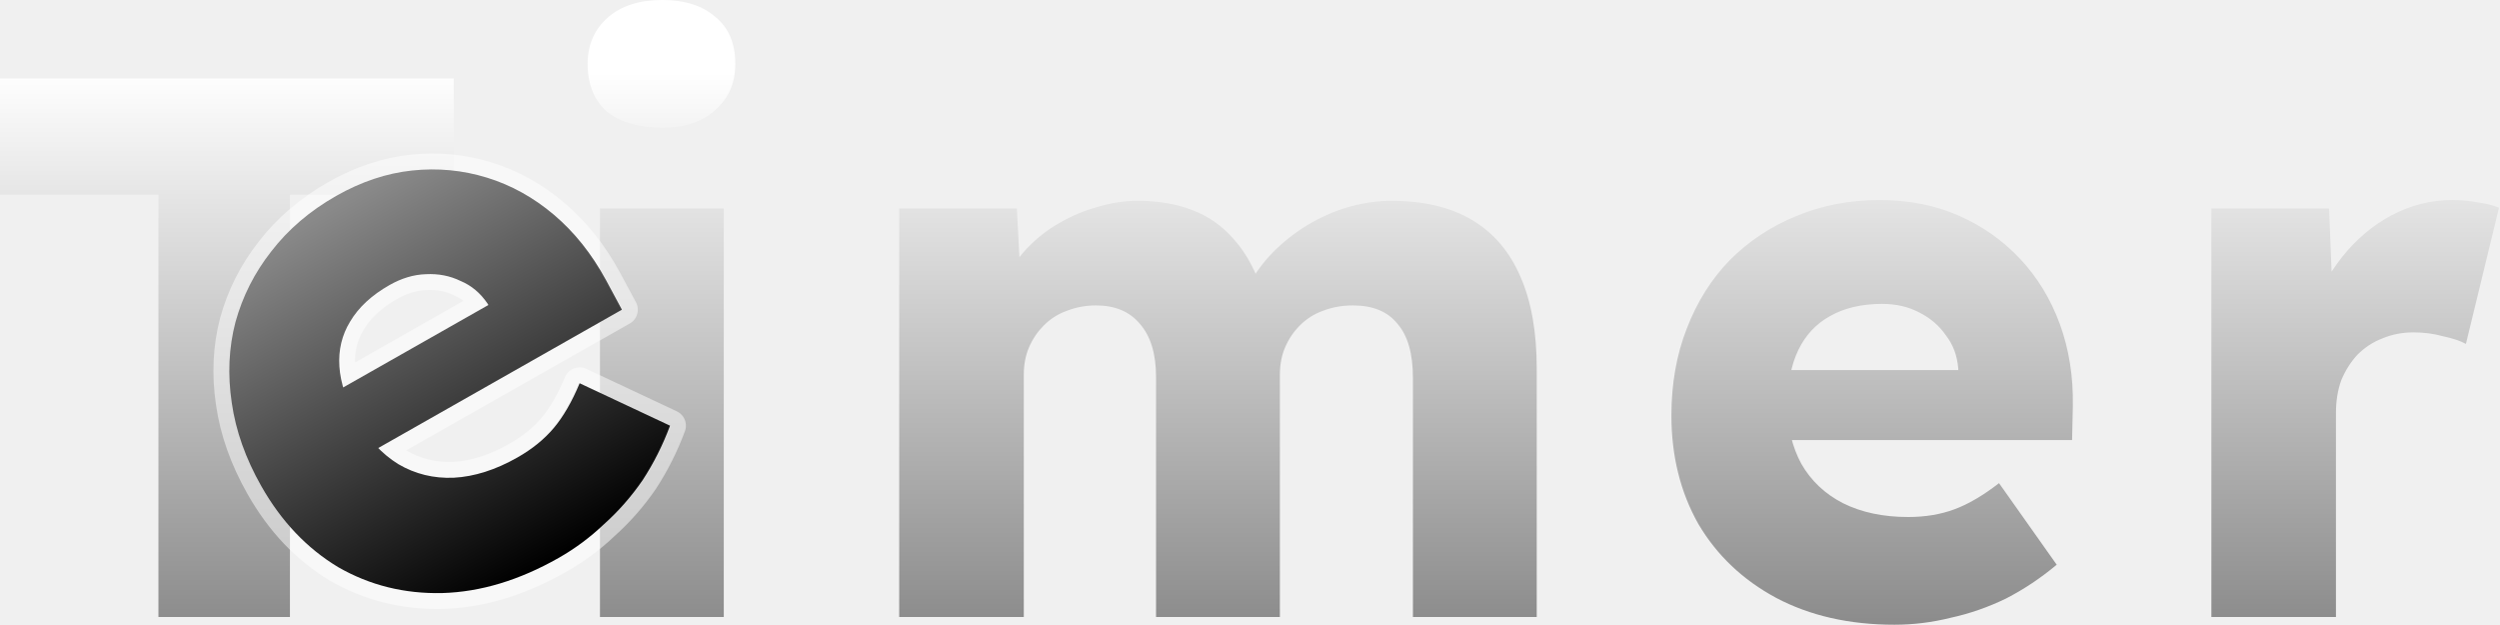
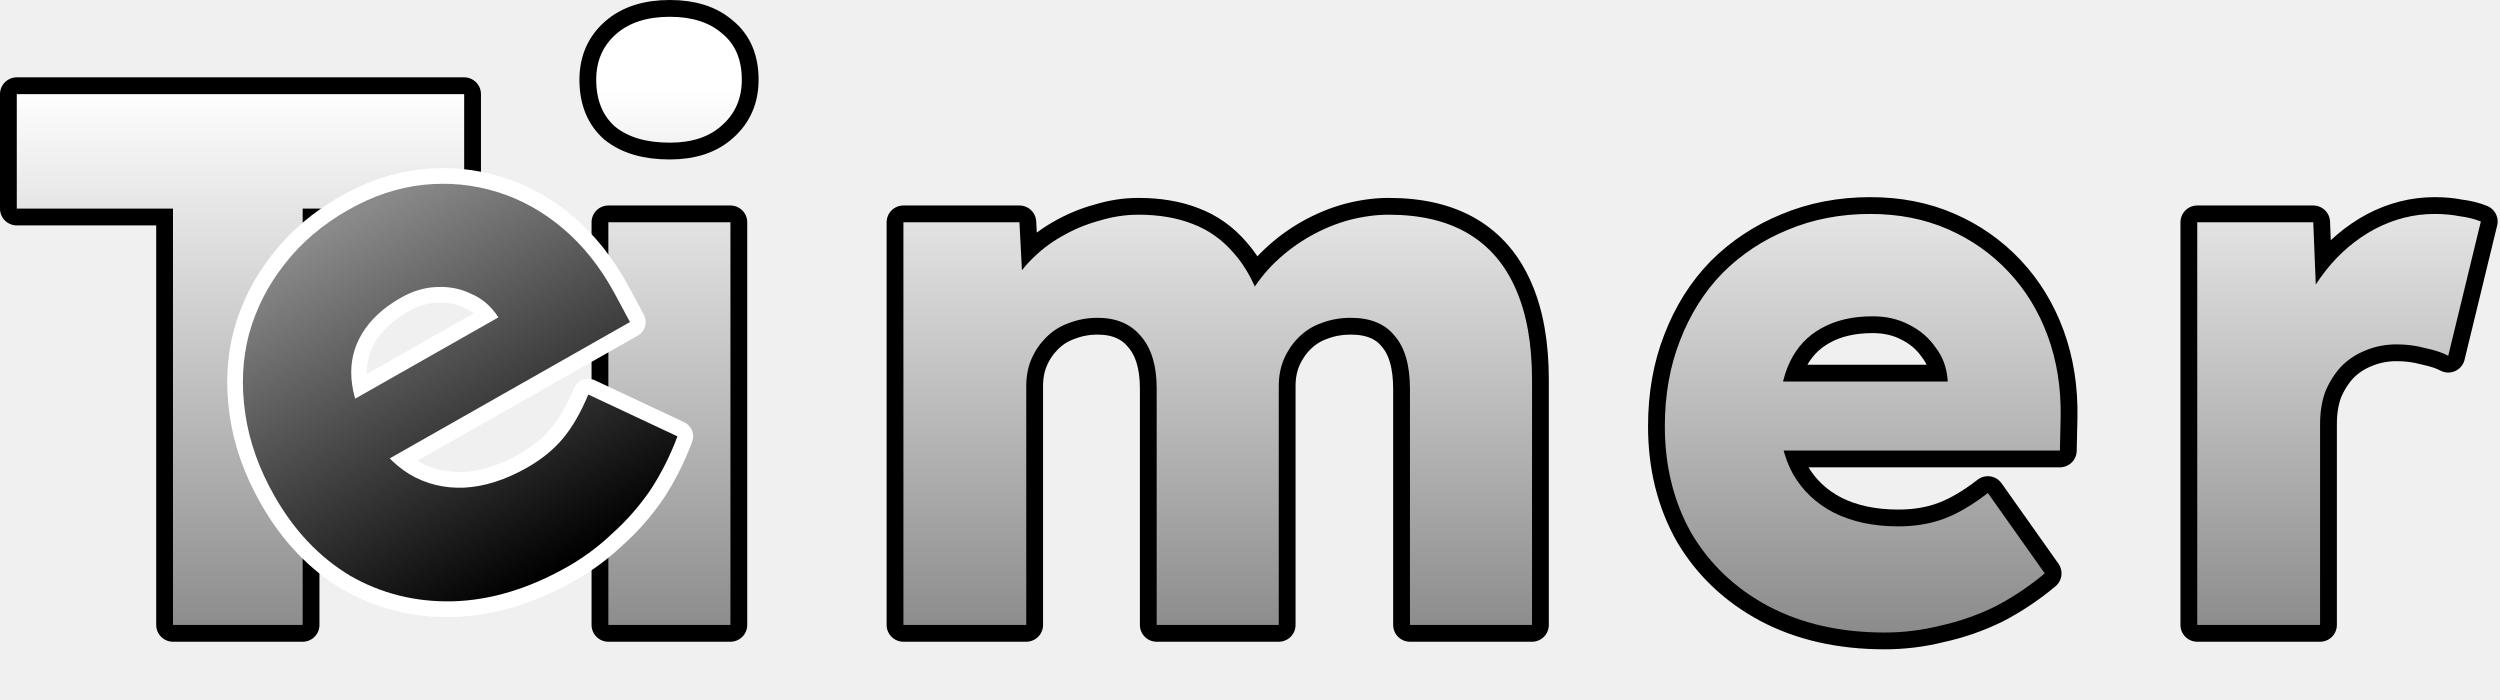
- <svg xmlns="http://www.w3.org/2000/svg" xmlns:xlink="http://www.w3.org/1999/xlink" width="623.904" height="155.904" viewBox="0 0 165.075 41.25">
+ <svg xmlns="http://www.w3.org/2000/svg" width="100%" height="100%" viewBox="0 0 633 177" version="1.1" xml:space="preserve" style="fill-rule:evenodd;clip-rule:evenodd;stroke-linejoin:round;stroke-miterlimit:2;">
+   <g transform="matrix(3.779491,0,0,3.779491,-107.6607,-233.1285)">
+     <path d="M40.075,103.549L40.075,75.659L29.61,75.659L29.61,67.989L59.582,67.989L59.582,75.659L48.762,75.659L48.762,103.549L40.075,103.549ZM69.241,103.549L69.241,76.574L77.42,76.574L77.42,103.549L69.241,103.549ZM73.356,71.24C71.798,71.24 70.579,70.884 69.698,70.173C68.851,69.428 68.428,68.378 68.428,67.023C68.428,65.77 68.868,64.755 69.748,63.976C70.629,63.197 71.832,62.807 73.356,62.807C74.846,62.807 76.014,63.18 76.861,63.925C77.741,64.636 78.181,65.669 78.181,67.024C78.181,68.277 77.741,69.293 76.861,70.072C76.014,70.851 74.846,71.24 73.356,71.24ZM89.008,103.549L89.008,76.574L96.781,76.574L97.035,81.451L95.917,81.552C96.29,80.672 96.798,79.893 97.441,79.216C98.084,78.539 98.796,77.98 99.575,77.539C100.388,77.066 101.234,76.71 102.115,76.472C102.995,76.201 103.875,76.066 104.756,76.066C106.111,76.066 107.313,76.269 108.363,76.676C109.447,77.083 110.378,77.743 111.157,78.656C111.97,79.571 112.614,80.79 113.087,82.314L111.868,82.111L112.224,81.401C112.698,80.588 113.274,79.859 113.951,79.216C114.662,78.539 115.441,77.963 116.288,77.488C117.135,77.015 117.998,76.659 118.878,76.422C119.793,76.185 120.673,76.066 121.52,76.066C123.653,76.066 125.431,76.489 126.854,77.336C128.277,78.183 129.343,79.436 130.054,81.096C130.765,82.721 131.121,84.736 131.121,87.14L131.121,103.549L122.943,103.549L122.943,87.75C122.943,86.158 122.604,84.973 121.927,84.194C121.283,83.381 120.301,82.974 118.98,82.974C118.269,82.974 117.608,83.093 116.999,83.33C116.423,83.533 115.915,83.855 115.475,84.296C115.068,84.703 114.747,85.177 114.51,85.718C114.273,86.26 114.154,86.87 114.154,87.547L114.154,103.549L105.975,103.549L105.975,87.699C105.975,86.175 105.62,85.007 104.909,84.194C104.232,83.381 103.266,82.974 102.013,82.974C101.336,82.974 100.692,83.093 100.083,83.33C99.507,83.533 98.999,83.855 98.559,84.296C98.152,84.703 97.83,85.177 97.593,85.718C97.356,86.26 97.238,86.87 97.238,87.547L97.238,103.549L89.008,103.549ZM154.75,104.057C151.77,104.057 149.162,103.464 146.927,102.279C144.726,101.094 143.015,99.468 141.796,97.402C140.611,95.302 140.018,92.914 140.018,90.239C140.018,88.139 140.357,86.226 141.034,84.499C141.711,82.738 142.66,81.231 143.879,79.978C145.132,78.725 146.588,77.759 148.247,77.082C149.94,76.371 151.786,76.015 153.785,76.015C155.681,76.015 157.408,76.354 158.966,77.031C160.524,77.708 161.879,78.657 163.03,79.876C164.181,81.095 165.062,82.535 165.672,84.194C166.281,85.854 166.569,87.666 166.535,89.63L166.485,91.865L145.047,91.865L143.827,87.242L159.83,87.242L158.966,88.156L158.966,87.14C158.899,86.293 158.628,85.565 158.153,84.956C157.713,84.313 157.12,83.805 156.375,83.432C155.664,83.059 154.852,82.873 153.937,82.873C152.582,82.873 151.431,83.144 150.483,83.686C149.568,84.194 148.874,84.939 148.4,85.921C147.926,86.903 147.689,88.122 147.689,89.579C147.689,91.035 147.994,92.322 148.603,93.439C149.246,94.557 150.161,95.421 151.346,96.03C152.565,96.64 154.005,96.945 155.664,96.945C156.782,96.945 157.798,96.776 158.712,96.437C159.627,96.098 160.609,95.523 161.659,94.71L165.469,100.095C164.419,100.975 163.301,101.72 162.116,102.33C160.931,102.905 159.711,103.329 158.458,103.6C157.239,103.905 156.003,104.057 154.75,104.057ZM175.686,103.549L175.686,76.574L183.458,76.574L183.814,85.362L182.29,83.635C182.73,82.213 183.407,80.926 184.322,79.775C185.236,78.623 186.319,77.708 187.572,77.031C188.859,76.354 190.197,76.015 191.586,76.015C192.196,76.015 192.755,76.066 193.263,76.168C193.804,76.235 194.278,76.354 194.685,76.523L192.501,85.515C192.128,85.312 191.62,85.142 190.977,85.007C190.367,84.838 189.724,84.753 189.047,84.753C188.302,84.753 187.607,84.888 186.963,85.159C186.354,85.396 185.812,85.752 185.338,86.226C184.898,86.7 184.542,87.259 184.271,87.902C184.034,88.546 183.915,89.274 183.915,90.087L183.915,103.549L175.686,103.549Z" style="fill:none;fill-rule:nonzero;stroke:black;stroke-width:2.25px;" />
+     <path d="M40.075,103.549L40.075,75.659L29.61,75.659L29.61,67.989L59.582,67.989L59.582,75.659L48.762,75.659L48.762,103.549L40.075,103.549ZM69.241,103.549L69.241,76.574L77.42,76.574L77.42,103.549L69.241,103.549ZM73.356,71.24C71.798,71.24 70.579,70.884 69.698,70.173C68.851,69.428 68.428,68.378 68.428,67.023C68.428,65.77 68.868,64.755 69.748,63.976C70.629,63.197 71.832,62.807 73.356,62.807C74.846,62.807 76.014,63.18 76.861,63.925C77.741,64.636 78.181,65.669 78.181,67.024C78.181,68.277 77.741,69.293 76.861,70.072C76.014,70.851 74.846,71.24 73.356,71.24ZM89.008,103.549L89.008,76.574L96.781,76.574L97.035,81.451L95.917,81.552C96.29,80.672 96.798,79.893 97.441,79.216C98.084,78.539 98.796,77.98 99.575,77.539C100.388,77.066 101.234,76.71 102.115,76.472C102.995,76.201 103.875,76.066 104.756,76.066C106.111,76.066 107.313,76.269 108.363,76.676C109.447,77.083 110.378,77.743 111.157,78.656C111.97,79.571 112.614,80.79 113.087,82.314L111.868,82.111L112.224,81.401C112.698,80.588 113.274,79.859 113.951,79.216C114.662,78.539 115.441,77.963 116.288,77.488C117.135,77.015 117.998,76.659 118.878,76.422C119.793,76.185 120.673,76.066 121.52,76.066C123.653,76.066 125.431,76.489 126.854,77.336C128.277,78.183 129.343,79.436 130.054,81.096C130.765,82.721 131.121,84.736 131.121,87.14L131.121,103.549L122.943,103.549L122.943,87.75C122.943,86.158 122.604,84.973 121.927,84.194C121.283,83.381 120.301,82.974 118.98,82.974C118.269,82.974 117.608,83.093 116.999,83.33C116.423,83.533 115.915,83.855 115.475,84.296C115.068,84.703 114.747,85.177 114.51,85.718C114.273,86.26 114.154,86.87 114.154,87.547L114.154,103.549L105.975,103.549L105.975,87.699C105.975,86.175 105.62,85.007 104.909,84.194C104.232,83.381 103.266,82.974 102.013,82.974C101.336,82.974 100.692,83.093 100.083,83.33C99.507,83.533 98.999,83.855 98.559,84.296C98.152,84.703 97.83,85.177 97.593,85.718C97.356,86.26 97.238,86.87 97.238,87.547L97.238,103.549L89.008,103.549ZM154.75,104.057C151.77,104.057 149.162,103.464 146.927,102.279C144.726,101.094 143.015,99.468 141.796,97.402C140.611,95.302 140.018,92.914 140.018,90.239C140.018,88.139 140.357,86.226 141.034,84.499C141.711,82.738 142.66,81.231 143.879,79.978C145.132,78.725 146.588,77.759 148.247,77.082C149.94,76.371 151.786,76.015 153.785,76.015C155.681,76.015 157.408,76.354 158.966,77.031C160.524,77.708 161.879,78.657 163.03,79.876C164.181,81.095 165.062,82.535 165.672,84.194C166.281,85.854 166.569,87.666 166.535,89.63L166.485,91.865L145.047,91.865L143.827,87.242L159.83,87.242L158.966,88.156L158.966,87.14C158.899,86.293 158.628,85.565 158.153,84.956C157.713,84.313 157.12,83.805 156.375,83.432C155.664,83.059 154.852,82.873 153.937,82.873C152.582,82.873 151.431,83.144 150.483,83.686C149.568,84.194 148.874,84.939 148.4,85.921C147.926,86.903 147.689,88.122 147.689,89.579C147.689,91.035 147.994,92.322 148.603,93.439C149.246,94.557 150.161,95.421 151.346,96.03C152.565,96.64 154.005,96.945 155.664,96.945C156.782,96.945 157.798,96.776 158.712,96.437C159.627,96.098 160.609,95.523 161.659,94.71L165.469,100.095C164.419,100.975 163.301,101.72 162.116,102.33C160.931,102.905 159.711,103.329 158.458,103.6C157.239,103.905 156.003,104.057 154.75,104.057ZM175.686,103.549L175.686,76.574L183.458,76.574L183.814,85.362L182.29,83.635C182.73,82.213 183.407,80.926 184.322,79.775C185.236,78.623 186.319,77.708 187.572,77.031C188.859,76.354 190.197,76.015 191.586,76.015C192.196,76.015 192.755,76.066 193.263,76.168C193.804,76.235 194.278,76.354 194.685,76.523L192.501,85.515C192.128,85.312 191.62,85.142 190.977,85.007C190.367,84.838 189.724,84.753 189.047,84.753C188.302,84.753 187.607,84.888 186.963,85.159C186.354,85.396 185.812,85.752 185.338,86.226C184.898,86.7 184.542,87.259 184.271,87.902C184.034,88.546 183.915,89.274 183.915,90.087L183.915,103.549L175.686,103.549Z" style="fill:url(#_Linear1);fill-rule:nonzero;" />
+   </g>
+   <g transform="matrix(3.286997,-1.865529,1.865529,3.286997,-107.664,-233.1313)">
+     <path d="M8.65,119.493C5.67,119.493 3.062,118.9 0.827,117.715C-1.374,116.53 -3.085,114.904 -4.304,112.838C-5.489,110.738 -6.082,108.35 -6.082,105.675C-6.082,103.575 -5.743,101.662 -5.066,99.935C-4.389,98.174 -3.44,96.667 -2.221,95.414C-0.968,94.161 0.488,93.195 2.147,92.518C3.84,91.807 5.686,91.451 7.685,91.451C9.581,91.451 11.308,91.79 12.866,92.467C14.424,93.144 15.779,94.093 16.93,95.312C18.081,96.531 18.962,97.971 19.572,99.63C20.181,101.29 20.469,103.102 20.435,105.066L20.385,107.301L-1.053,107.301L-2.273,102.678L13.73,102.678L12.866,103.593L12.866,102.577C12.799,101.73 12.528,101.002 12.053,100.392C11.613,99.749 11.02,99.241 10.275,98.868C9.564,98.495 8.752,98.309 7.837,98.309C6.482,98.309 5.331,98.58 4.383,99.122C3.468,99.63 2.774,100.375 2.3,101.357C1.826,102.34 1.589,103.559 1.589,105.015C1.589,106.471 1.894,107.758 2.503,108.875C3.146,109.993 4.061,110.857 5.246,111.467C6.465,112.076 7.905,112.381 9.564,112.381C10.682,112.381 11.698,112.212 12.612,111.873C13.527,111.534 14.509,110.959 15.559,110.146L19.369,115.531C18.319,116.411 17.201,117.156 16.016,117.766C14.831,118.341 13.611,118.765 12.358,119.036C11.139,119.341 9.903,119.493 8.65,119.493Z" style="fill:none;fill-rule:nonzero;stroke:white;stroke-width:2.1px;stroke-linecap:round;stroke-miterlimit:4;" />
+     <path d="M8.65,119.493C5.67,119.493 3.062,118.9 0.827,117.715C-1.374,116.53 -3.085,114.904 -4.304,112.838C-5.489,110.738 -6.082,108.35 -6.082,105.675C-6.082,103.575 -5.743,101.662 -5.066,99.935C-4.389,98.174 -3.44,96.667 -2.221,95.414C-0.968,94.161 0.488,93.195 2.147,92.518C3.84,91.807 5.686,91.451 7.685,91.451C9.581,91.451 11.308,91.79 12.866,92.467C14.424,93.144 15.779,94.093 16.93,95.312C18.081,96.531 18.962,97.971 19.572,99.63C20.181,101.29 20.469,103.102 20.435,105.066L20.385,107.301L-1.053,107.301L-2.273,102.678L13.73,102.678L12.866,103.593L12.866,102.577C12.799,101.73 12.528,101.002 12.053,100.392C11.613,99.749 11.02,99.241 10.275,98.868C9.564,98.495 8.752,98.309 7.837,98.309C6.482,98.309 5.331,98.58 4.383,99.122C3.468,99.63 2.774,100.375 2.3,101.357C1.826,102.34 1.589,103.559 1.589,105.015C1.589,106.471 1.894,107.758 2.503,108.875C3.146,109.993 4.061,110.857 5.246,111.467C6.465,112.076 7.905,112.381 9.564,112.381C10.682,112.381 11.698,112.212 12.612,111.873C13.527,111.534 14.509,110.959 15.559,110.146L19.369,115.531C18.319,116.411 17.201,117.156 16.016,117.766C14.831,118.341 13.611,118.765 12.358,119.036C11.139,119.341 9.903,119.493 8.65,119.493Z" style="fill:url(#_Linear2);fill-rule:nonzero;" />
+   </g>
  <defs>
-     <linearGradient id="b">
-       <stop offset="0" style="stop-color:#8a8a8a;stop-opacity:1" />
-       <stop offset="1" style="stop-color:#000;stop-opacity:1" />
+     <linearGradient id="_Linear1" x1="0" y1="0" x2="1" y2="0" gradientUnits="userSpaceOnUse" gradientTransform="matrix(0,-36.802,36.802,0,147.899,104.421)">
+       <stop offset="0" style="stop-color:rgb(138,138,138);stop-opacity:1" />
+       <stop offset="1" style="stop-color:white;stop-opacity:1" />
    </linearGradient>
-     <linearGradient id="a">
-       <stop offset="0" style="stop-color:#8a8a8a;stop-opacity:1" />
-       <stop offset="1" style="stop-color:#fff;stop-opacity:1" />
+     <linearGradient id="_Linear2" x1="0" y1="0" x2="1" y2="0" gradientUnits="userSpaceOnUse" gradientTransform="matrix(0,27.543,-27.543,0,6.299,91.868)">
+       <stop offset="0" style="stop-color:rgb(138,138,138);stop-opacity:1" />
+       <stop offset="1" style="stop-color:black;stop-opacity:1" />
    </linearGradient>
-     <linearGradient xlink:href="#a" id="c" x1="79.215" x2="79.215" y1="90.824" y2="54.022" gradientTransform="translate(68.684 13.597)" gradientUnits="userSpaceOnUse" />
-     <linearGradient xlink:href="#b" id="d" x1="52.973" x2="52.973" y1="182.77" y2="210.313" gradientTransform="translate(-46.674 -90.902)" gradientUnits="userSpaceOnUse" />
  </defs>
-   <path d="M40.075 103.549v-27.89H29.61v-7.67h29.972v7.67h-10.82v27.89Zm29.166 0V76.574h8.179v26.975Zm4.115-32.309q-2.337 0-3.658-1.067-1.27-1.117-1.27-3.15 0-1.879 1.32-3.047 1.322-1.169 3.608-1.169 2.235 0 3.505 1.118 1.32 1.067 1.32 3.099 0 1.88-1.32 3.048-1.27 1.168-3.505 1.168zm15.652 32.309V76.574h7.773l.254 4.877-1.118.101q.559-1.32 1.524-2.336.965-1.016 2.134-1.677 1.219-.71 2.54-1.067 1.32-.406 2.641-.406 2.032 0 3.607.61 1.626.61 2.794 1.98 1.22 1.372 1.93 3.658l-1.219-.203.356-.71q.711-1.22 1.727-2.185 1.067-1.016 2.337-1.728 1.27-.71 2.59-1.066 1.372-.356 2.642-.356 3.2 0 5.334 1.27 2.134 1.27 3.2 3.76 1.067 2.438 1.067 6.044v16.409h-8.178V87.75q0-2.388-1.016-3.556-.966-1.22-2.947-1.22-1.067 0-1.981.356-.864.305-1.524.966-.61.61-.965 1.422-.356.813-.356 1.829v16.002h-8.179v-15.85q0-2.286-1.066-3.505-1.016-1.22-2.896-1.22-1.016 0-1.93.356-.864.305-1.524.966-.61.61-.966 1.422-.355.813-.355 1.829v16.002Zm65.742.508q-4.47 0-7.823-1.778-3.302-1.778-5.131-4.877-1.778-3.15-1.778-7.163 0-3.15 1.016-5.74 1.016-2.642 2.845-4.521 1.88-1.88 4.368-2.896 2.54-1.067 5.538-1.067 2.844 0 5.181 1.016t4.064 2.845q1.727 1.829 2.642 4.318.914 2.49.863 5.436l-.05 2.235h-21.438l-1.22-4.623h16.003l-.864.914V87.14q-.101-1.27-.813-2.184-.66-.965-1.778-1.524-1.066-.559-2.438-.559-2.032 0-3.454.813-1.372.762-2.083 2.235-.711 1.473-.711 3.658 0 2.184.914 3.86.965 1.677 2.743 2.591 1.829.915 4.318.915 1.677 0 3.048-.508 1.372-.508 2.947-1.727l3.81 5.385q-1.575 1.32-3.353 2.235-1.778.863-3.658 1.27-1.829.457-3.708.457zm20.936-.508V76.574h7.772l.356 8.788-1.524-1.727q.66-2.133 2.032-3.86 1.371-1.728 3.25-2.744 1.931-1.016 4.014-1.016.915 0 1.677.153.812.101 1.422.355l-2.184 8.992q-.56-.305-1.524-.508-.915-.254-1.93-.254-1.118 0-2.084.406-.914.356-1.625 1.067-.66.711-1.067 1.676-.356.966-.356 2.185v13.462Z" style="font-weight:700;font-size:50.8px;line-height:2;font-family:&quot;Readex Pro&quot;;-inkscape-font-specification:&quot;Readex Pro, Bold&quot;;letter-spacing:3.969px;direction:rtl;fill:url(#c);stroke-linecap:round;stroke-linejoin:round;stroke-dashoffset:112.318" transform="translate(-29.61 -62.807)" />
-   <path d="M8.65 119.493q-4.47 0-7.823-1.778-3.302-1.778-5.131-4.877-1.778-3.15-1.778-7.163 0-3.15 1.016-5.74 1.016-2.642 2.845-4.521 1.88-1.88 4.368-2.896 2.54-1.067 5.538-1.067 2.844 0 5.181 1.016t4.064 2.845q1.727 1.829 2.642 4.318.914 2.49.863 5.436l-.05 2.235H-1.053l-1.22-4.623H13.73l-.864.915v-1.016q-.101-1.27-.813-2.185-.66-.965-1.778-1.524-1.066-.559-2.438-.559-2.032 0-3.454.813-1.372.762-2.083 2.235-.711 1.474-.711 3.658t.914 3.86q.965 1.677 2.743 2.592 1.829.914 4.318.914 1.677 0 3.048-.508 1.372-.508 2.947-1.727l3.81 5.385q-1.575 1.32-3.353 2.235-1.778.863-3.658 1.27-1.829.457-3.708.457z" style="font-weight:700;font-size:50.8px;line-height:2;font-family:&quot;Readex Pro&quot;;-inkscape-font-specification:&quot;Readex Pro, Bold&quot;;letter-spacing:6.289px;direction:rtl;fill:url(#d);stroke:#fff;stroke-width:2.1;stroke-linecap:round;stroke-linejoin:round;stroke-dashoffset:112.318;stroke-opacity:.5;paint-order:stroke fill markers" transform="rotate(-29.577 -133.761 24.678)" />
</svg>
